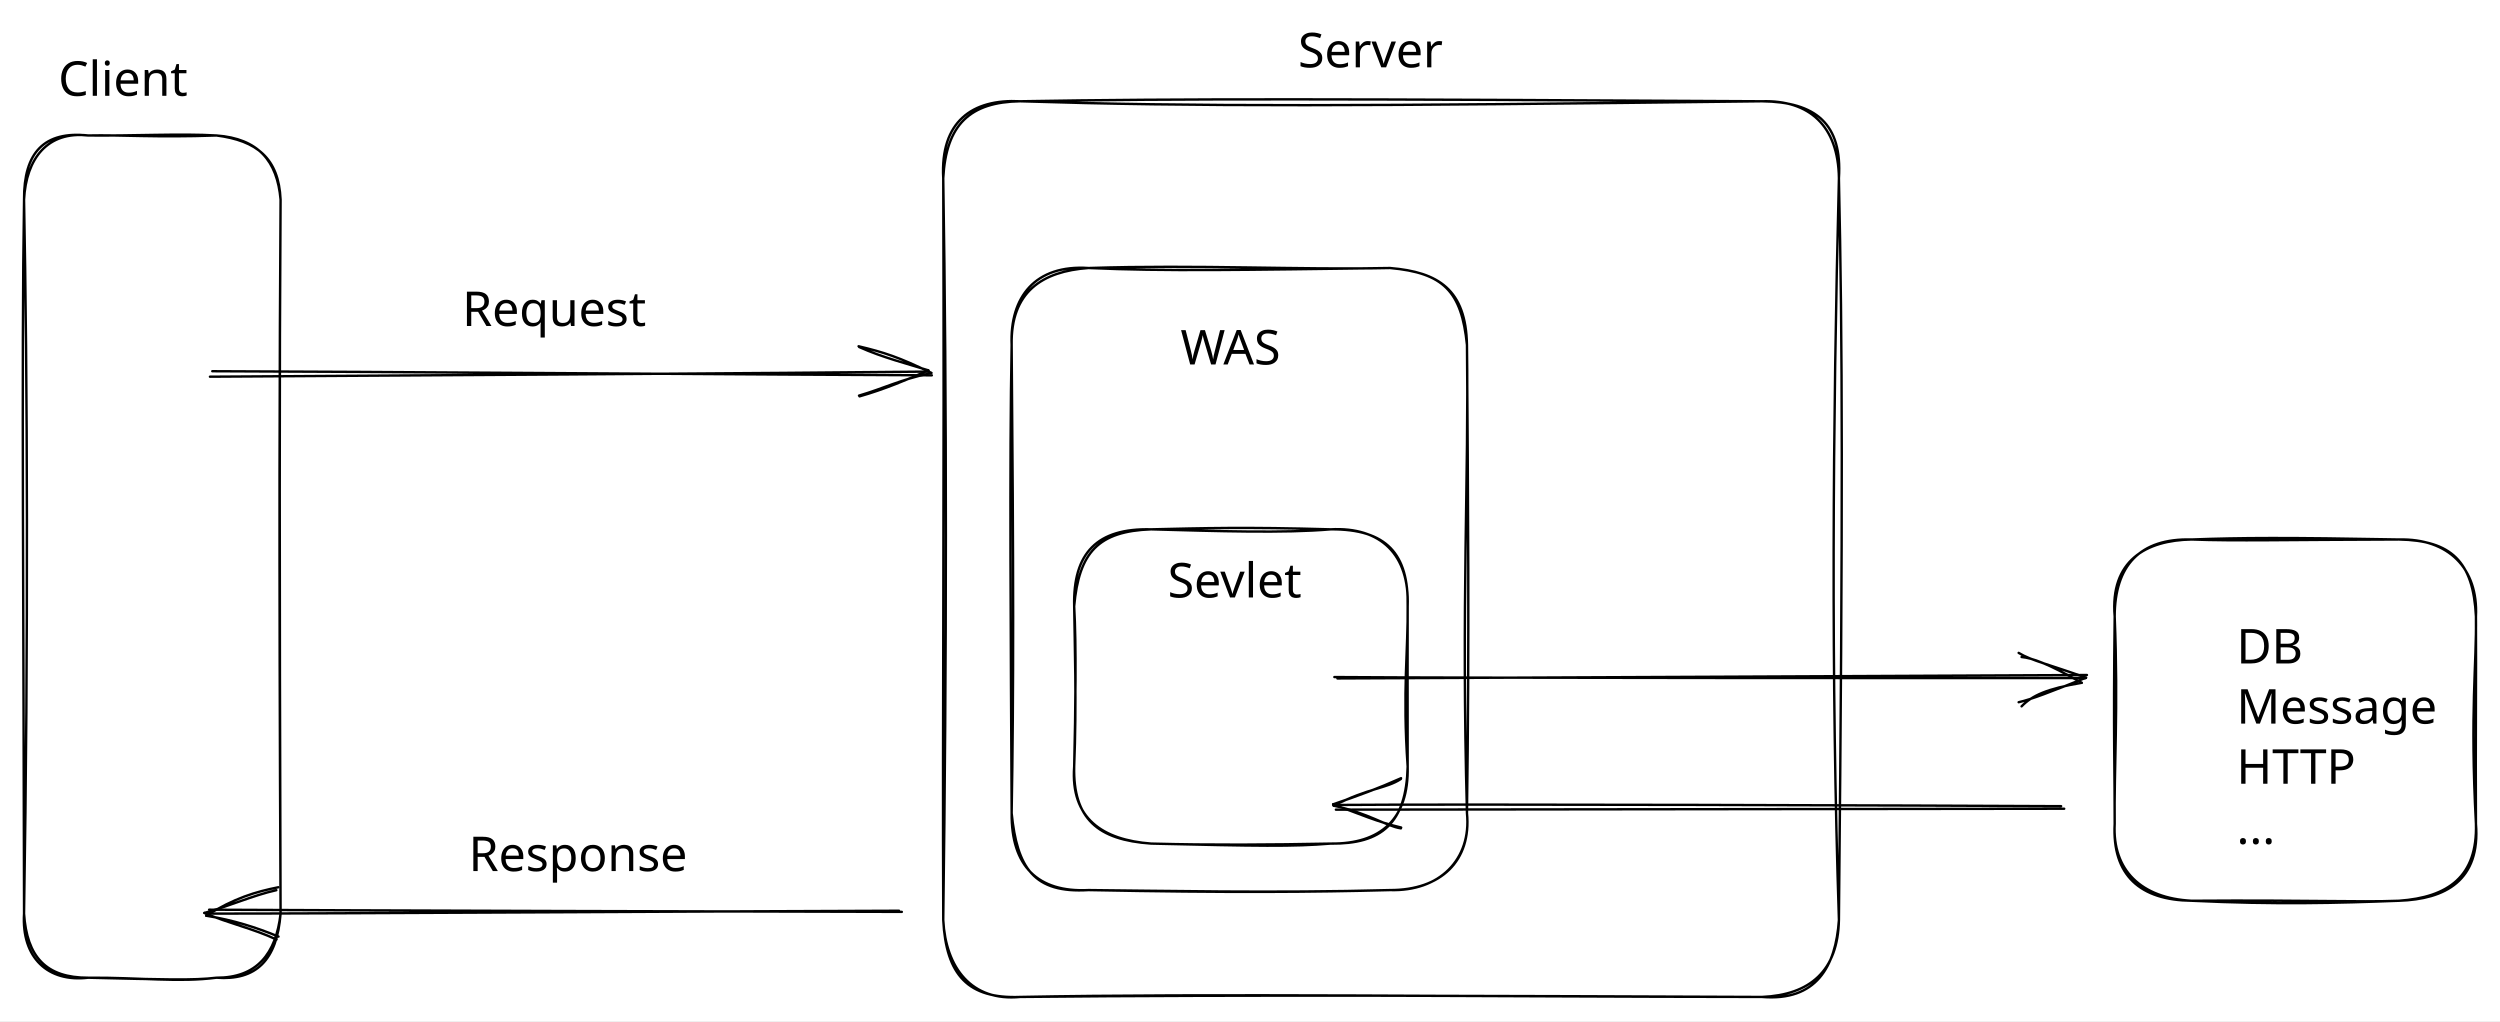
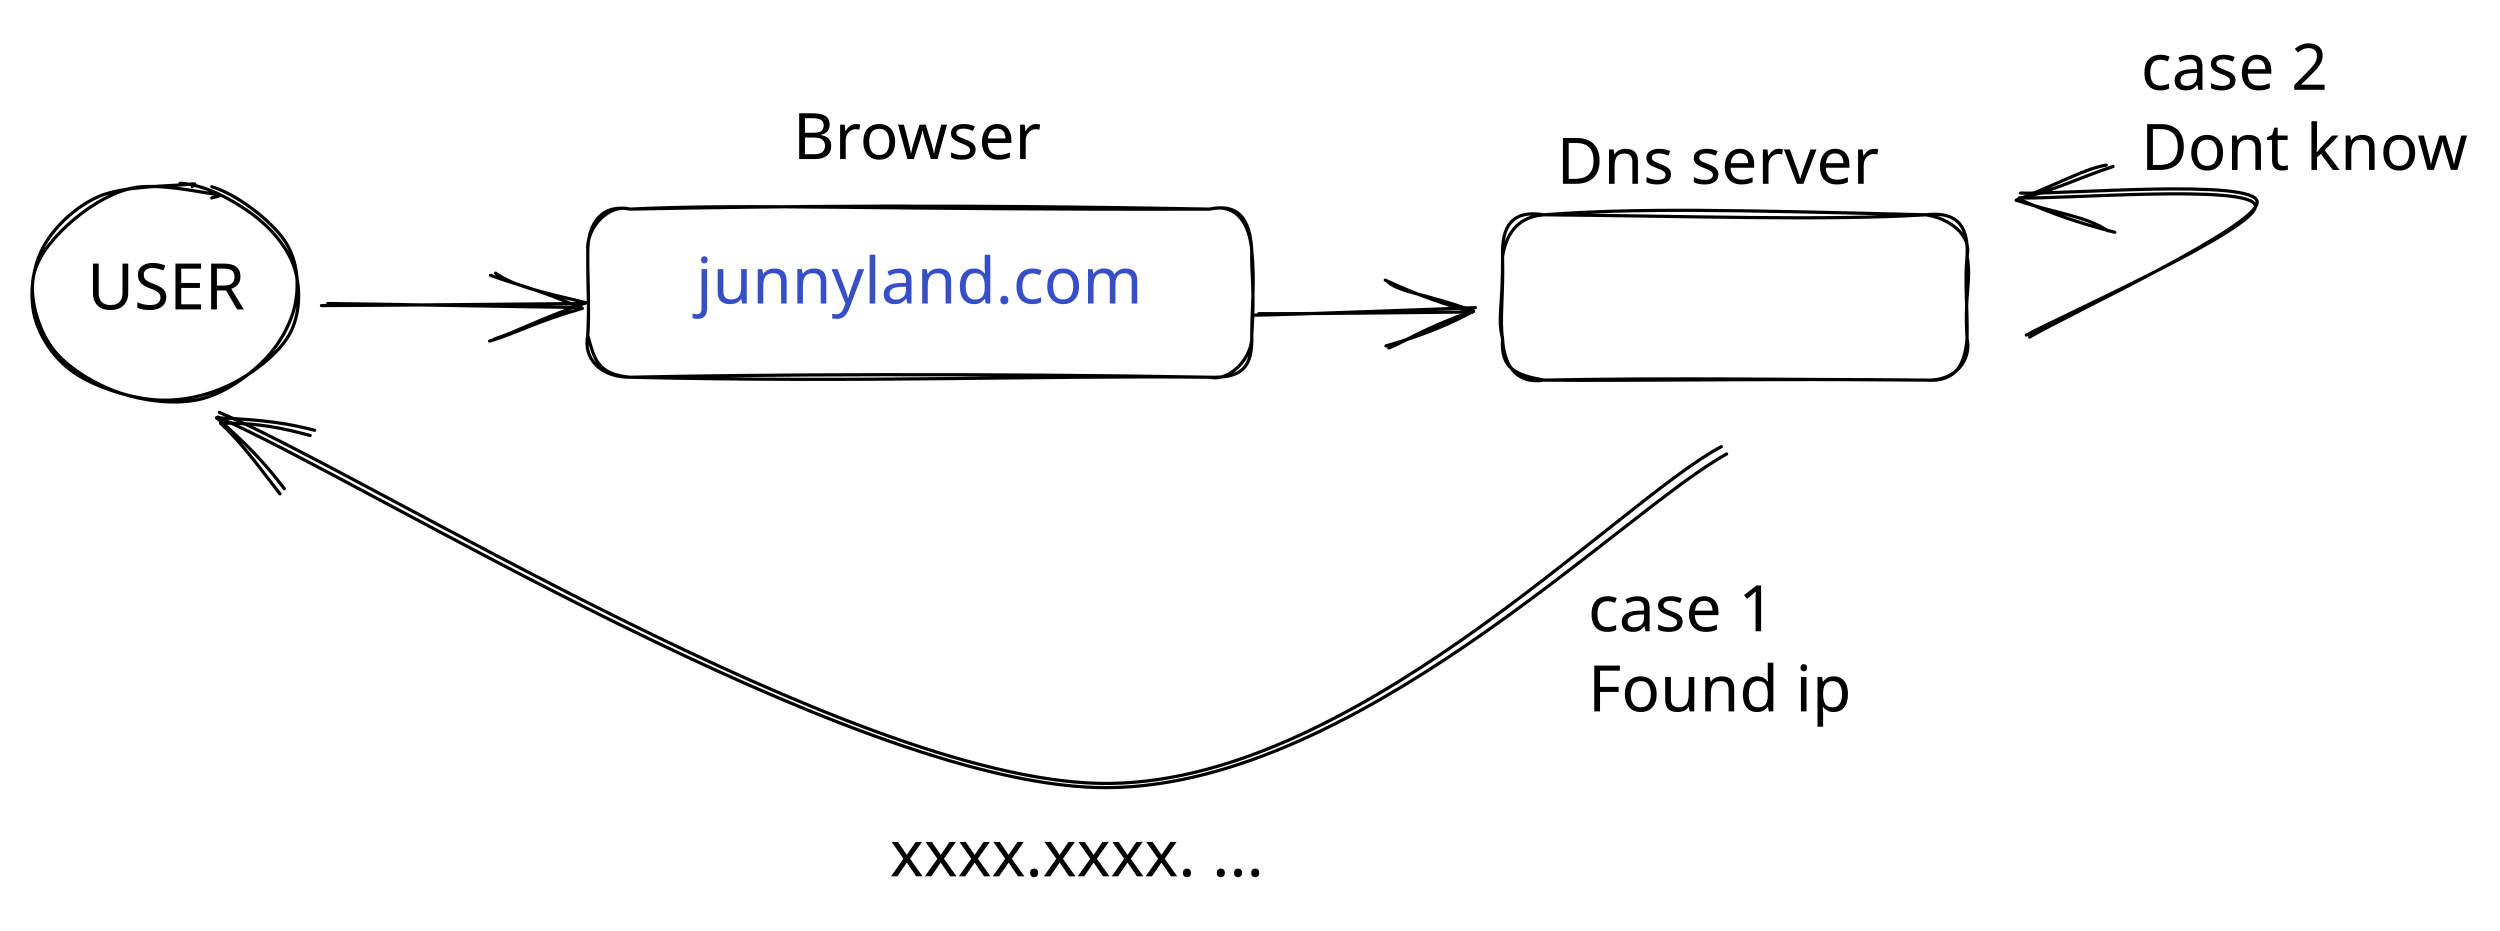
- <svg xmlns="http://www.w3.org/2000/svg" version="1.1" viewBox="0 0 1039.555 424.555" width="1039.555" height="424.555">
+ <svg xmlns="http://www.w3.org/2000/svg" version="1.1" viewBox="0 0 779.778 290.333" width="779.778" height="290.333">
  
-   eyJ2ZXJzaW9uIjoiMSIsImVuY29kaW5nIjoiYnN0cmluZyIsImNvbXByZXNzZWQiOnRydWUsImVuY29kZWQiOiJ4nN1aWVfiSFx1MDAxOH33V3iY1zZT+9JvbozLtNqi6PT0XHUwMDFjT4SAgZCkSVCxT//3+Vx1MDAxMpYkQOhAi2YmniOQqkp9Sd37LbfyfWt7u1x1MDAxMlx1MDAwZX2r8nG7Yj03TMdu9s2nyofo/KPVXHUwMDBmbM+FJlx1MDAxMv9cdTAwMGW8Qb9cdTAwMTH3fFxiQz/4+Pvvpu9cdTAwMWJtO7z3vK7R8HqjYZZj9Sw3XGag49/we3v7e/w/NVHfaoSm23aseEDclMwl0OzJM8+Np8VcdTAwMDT+XHUwMDE401xcTnvYwVx1MDAwMUxcdTAwMTdaTWhumU5gJS3RqUr3/PRQ1zqkekpfzoZcdTAwMWT/r+P72nEya8t2nFo4dEY3ZTZcdTAwMWVcdTAwMDb9lE1B2Pe61o3dXGZcdTAwMWai2WfOT8dcdTAwMDVcdTAwMWU8tGRU31x1MDAxYrRcdTAwMWZcXCtcYjJjPN9s2OEwOoeSXHUwMDFiXHUwMDFjPYSP28mZZ/hFmTJcdTAwMThcdTAwMWNcXCEkXHUwMDE1JnzaXHUwMDFhj9fMXHUwMDEwQkhEiERcdTAwMWM6zNi17zleP7LrN1x1MDAxNFx1MDAxZoll92aj21x1MDAwNvPc5rRP2DfdwDf7sF5Jv6fJXHUwMDFkI1x1MDAxMc0kuGCaYYZcdTAwMDSZdnmw7PZDXHUwMDE42cqRQeDAVDKOsUy6XHUwMDA0VrwqmEhKKVFYT1tcIlx1MDAxYvzjZlxmkH/Sz81tjp/bXHUwMDA0MVx0Zuj4zI/kbqL+hymsJZdcdTAwMWH4TXOEXHQsXHUwMDE0hlx1MDAwN0aYUDQxwLHdLjS6XHUwMDAzx0nOeY1uXHUwMDAyo63UXFxz8FxyredwXHUwMDExcnVcdTAwMWVwXHUwMDA1k4pgpHhh3OLeZdiodq/2W173fv/kwFdcdTAwMTfdeulxK0hcdTAwMTYvWdxcbmRgaFVcdTAwMTJcdTAwMDFOsJJ8Y8DlYlx1MDAxZagpXHUwMDE2TZApMcOIy5Q7+TkyM5hZXHSCXHUwMDFjaypWgGCy2J5cdTAwMWLW7JfoeVx1MDAxM5Q5WzV7tjPMrFeMTXg++46deTT3ZmDBnLFcdTAwMWJVmd67jt2O0FtxrFZcdTAwMTbWoVxy8WDaXHUwMDFjen7S2oDZTbhcXP+4OXtcdTAwMTde327brulcXGUtWcoos9/3nlx1MDAxNlGK4jxOMWBcdTAwMTShiFx1MDAxNo9cdTAwMDW7+ydhw9qzhuf8SVxc/9EzX1x1MDAxYfVh2TlcdTAwMDW4MWR0IK1cdTAwMDXSVGaDXHUwMDAx0dRcdTAwMDD3Slx1MDAxOfhhrrhmXHUwMDFi41x1MDAxNEUoXG5KgGLEiFx1MDAxNmn6TjmGZilGXCLca67wXG5cZpv3/eTXfD9cdTAwMTdyPeJcdTAwMDWh2Vx1MDAwZvdst2m77dkhltvMaXHMINz3ej07XHUwMDA0My4821xyZ3vE192NIP9gmXP8gSun22a54UdXTHKr6Ei+bSdLXHUwMDEw/5h+/+fDwt75izozfCv9uTKLNZk9OWGxYlx1MDAxMlZcdTAwMDfJ4pHxyd/r16tf6sOu773cdC9cdTAwMWWOTupcdTAwMDdlZ7HExFBKaYiBmIuZhI5jXHUwMDExp3tEMo1cYmWb4zBR0sDRwTjCmqec61x1MDAxMlxuK6SAQvw9KUypXHUwMDEwKVxmrU/hlGHjKiWOX1x1MDAxNY+c+6fXbFx1MDAwZv3Rvazftlv37l1dVlx1MDAxMi5AtG1cZlwiK3eQoWKqUCVcdTAwMThDmlxilerVNv04r4g8tqJcdTAwMDRRyN3nbvz/4Tl2crE0M7yQ51haXHUwMDEwqtyCkCBcdTAwMTIlcDpcdTAwMTVffuY+lq90Wd1cdTAwMDdFccnHXHUwMDAwe5nIXHUwMDFiXHUwMDBmV7FcdTAwMGZ/XHUwMDBi/0EliaailGdcdTAwMTKRpFx1MDAxOFxc3D7xJFxiXHUwMDBizDVRdNOV4HTM91x1MDAxNCZcdTAwMGLFj1xmKkf8mbb8mED5XHUwMDE1XHUwMDFk1fqsIIjl0UJrQIomWlx1MDAxN2ZF57rKu1x1MDAxZHpUPVwibLfXXHUwMDFldF7Cz+3Ss4LryFx1MDAwMyFcdTAwMDJZpiZYqVxmLVxi02k3vDFOYKXjXGZcdTAwMWNcdTAwMTOtXHUwMDE0UZioeV5cdTAwMTCuclxu40kpKlx1MDAxNOeC0nfVSCRBkr5cdHYpVXnYxVx1MDAxMiFGXHSTxes6+1xcfjo8dmvXT3T388nZ89nhUHwpPXhcdTAwMTWPw6fknEqMUoVbNJ7yWFx1MDAwMeRQ3iqGpZabgy9cdTAwMWRBc6rKLIAvXHUwMDFlhZ9FOuBcdTAwMDS/XGZcdTAwMTaMRUXqu1x1MDAwMlhjtkqht1x1MDAxNMB5XCJcdTAwMWbOhy5HXHUwMDAyUXA4tDB0w+ezT/t2m1x1MDAxY8ju8LS6W68/vlx1MDAxY+KyQ1eRkceTLMo25lx1MDAxNFx0iaNSRynOdJSu6I1Bly2Qo+dVPihdqKZp7XWTXCKfgjRcZq1cdTAwMDDBZKnXXHUwMDEx+W52a2VQ+FwiM9biXHUwMDEyyedcdTAwMTLjUshoX6Ewl27qrcvqUVx1MDAwN1x1MDAxZlx1MDAwZvu9XHUwMDFhqlx1MDAxZHi3mVnLyiVmRCxcdTAwMTBcdTAwMThRXHUwMDFlSVx1MDAwM9kwIFSe+PfaZFx1MDAxMrRcYpkkg0hcdTAwMDHZ1ipiwPpk0pBcdTAwMDawNyNTzXpcdTAwMDR4lYFPY0uWUipfMee5nMJMQ3VCVtiGuvTb+7u9K2/3+u758PyuenbDOpel55Rm8ZYk0VxiUY1mOMWwNjhcdTAwMWOScKSlSG1cdTAwMTW9erWMsZFcdTAwMTZISFx1MDAxMcVcdTAwMWPClVZcdTAwMDKw/0uJ1C/KbeCLUvsqm1DM84Q45ex8aTPv6rStz72bzrPTvPzSWCTEIYMwXCJcdTAwMTCBaoFRriVNdvG2p0JcXKxGXHUwMDEwSHFFvN8491D+S4JbPppmhm+lP9cqz2R+WMaRVyZcdTAwMThcdTAwMTWXXHUwMDE2lq9oSV1cYiYjXHUwMDExl0M9XHUwMDE0eZBsijve507KoVxyqlx1MDAwYuPXK6a+bIFcdTAwMGZZ0mdSnlEwNatcYr2D8rY8mGTgOau8fVh23VPVXHUwMDFlOodcdTAwMWTn6spxL+5cdTAwMWZrqvPYXHUwMDE4vJqiRzCTXHUwMDFiLypJ7qsjWEGsYlx1MDAxOP5cdTAwMTVm3PlO/ai5c9o6tjvXd/Xg08lDi1+Xn3Fi2UtPVMtcXIy/MuXUgkw4bf+EU5yBXHUwMDE35pq/SWFJMVOpLHTTufDB3lf3XHUwMDEzmGy2ra/u0dXVxVfXMIyFuXFK7n6L3DjHsvVyZZG7L40pkVx1MDAxY4i/goa+3FxylZV2WIsltIP6K0+4fvXXS8hPXHUwMDAz3Vx1MDAxY1x1MDAwNyVSXHUwMDE0zHrXrekoPqyimuflyr+cXHUwMDEx7yBcdTAwMDNcbnNYQYajN80g4M9nxFx1MDAwNFx1MDAxYumtiv/t5nQ+mmbGXHUwMDE3SpZzpeD8Ulx1MDAxYpyH4IxcdTAwMTTfxFxiXHUwMDA36KJGTvZqt67g6tt+1Vx1MDAxNjsvZfdcdTAwMWV82b404TwjXHUwMDA0q829qKxcbinBkEpRLTQnq+w/r1x1MDAxZrGJ0GitXCJ6rYh9aX1cdTAwMWJYQSnkq4kpa3Eq5UtnOaVcdTAwMTVcdTAwMDHXpXTx7Vx1MDAxNfZZ3FVxIyDgXHUwMDAxXHUwMDFlXHUwMDFmg7+wkmaz/KSi2Vxy5WxEViSWr1x1MDAxONbRnvdcdTAwMDZcdTAwMTVhpVx1MDAwYpFcbvjEMEErvd6/Pqko3PTbScKXVuB7bmCVg1VjW9aiVb6iQ1x1MDAxNcdCSlmcVbdcdTAwMDfd5lPrz6N7Um3emq73uX90U3pFR0m1RFx1MDAxNIbqKuZcdTAwMWNRhEkkXHUwMDEx3Vx1MDAxOKtcdTAwMDQrxCrI4JTE+o1CXHUwMDE1g1x1MDAxNPbtdi1rVlx1MDAxZkBYXHUwMDA2To0tXHUwMDE5MWprnE5WTN+vhfCEpkk5PHu7Ob7N5HqVR9t62ptf/t9a8Vx1MDAxMV01ZmlEXGIrLj1+bP34XHUwMDE3XHUwMDEwXHUwMDExqEkifQ==
+   eyJ2ZXJzaW9uIjoiMSIsImVuY29kaW5nIjoiYnN0cmluZyIsImNvbXByZXNzZWQiOnRydWUsImVuY29kZWQiOiJ4nNVa2VbbSFx1MDAxMH3nK3yY16D0vuRccrMkJGFcdTAwMGKQXHUwMDAwM3M4ii3bXHUwMDAyIcmSbCBz8u9TLVx1MDAxYmux5djGJo5cdTAwMWVYulvq6uq6Vbeq+7+NWm0zeVxunc13tU3nsWF7bjOyXHUwMDFmNt+Y9r5cdTAwMTPFbuBDXHUwMDE3Sf+Pg17USEd2kiSM3719a4eh1XaT70FwZzWC+8FrjufcO35cdTAwMTLDwL/h/1rtv/RnbqLIaSS23/ac9IW0K5tcdTAwMGJjWW49XG78dF7MXGJmXG4jqUcj3HhcdTAwMTfmS5wmdLdsL3ayXHUwMDFl07T57fN2p7+X6CvnQHQ7t2dxX+98z6ZtuZ53ljx5g1XZjU4vylx0XHUwMDE1J1Fw53xzm0nHzF5qXHUwMDFmvVx1MDAxN1x1MDAwN6C17K0o6LU7vlx1MDAxM8eFd4LQbrjJk2lDaNQ60MK7WtbyaNSthaXg4UwrxISSfNRtPkCRsFx1MDAwNDxKXCJQXHUwMDE2zndcdTAwMGYk21x0vCAykv2F0ieT7bvduGuDgH5zNCaJbD9cdTAwMGXtXGK2LFx1MDAxYvcwXFwzQdLCXHUwMDE4I0W1YjQ3Ucdx251cdTAwMDRGcGIxxqhcdTAwMTZaXHUwMDEywVx1MDAwNcnJ4qS7gpWgiGhKs201XHUwMDEyhFx1MDAwN83UQv7N681vXHUwMDBl9fZsMpnR0GHLz2wtZvxe2djyXHUwMDA2l7ODUHZ6XHUwMDFmpPj61N/uN+7b996V/74+Wm/BOu0oXG5cdTAwMWU2Rz0/30z77lx1MDAxZWqpL+Ty83X/lO/JXHUwMDFmj+pit34723eHf2VcbuiFTXtgyVgoXCKYXHUwMDE0SlximZmG5/p30On3PC9rXHUwMDBiXHUwMDFhd5nxb+RcdTAwMDRcdTAwMWVDXeI8JpNcdTAwMDCnWFx1MDAxNd4kR1xcc8Zmh9vRp+vtrr/T+7hcdTAwMTV/VHHQwfK6d7PucKNcdTAwMDKlcHvGmy6gjUhqIc45xkwygTRbXHUwMDE52HJubVx1MDAwNK9cdHhinDCJeVx1MDAwZYy/xlPBZsaAM81cdTAwMDSloJrPYYLZXlx1MDAwN35y5v5wUi9SaN23713vqbBdqW2CfupcdTAwMDCR2InyOoxcdTAwMWSYNPX+qjB823Pbxnw3PadVtOvEhTg26k6CMOttwPQ2fC46aJaXXHUwMDExRG7b9W3vvCTKVExccjA9XHUwMDAxVDmdlYOY5IRzwSmfXHUwMDE5VdOd15qiXG5CtUVcYsFC6vFcYkaFZbBCXHUwMDExXHUwMDA3dUhVlmp5mFK4KlSOIIYswVx1MDAxNZZcZkE35pjnpVx1MDAxOUBcdTAwMGXiXHUwMDFhJkLk/OBcIlx1MDAxMYz8OoJNXHUwMDA1XCLTaJ5YkFOpXHUwMDFkJXXXb7p+u/yK4zeznpzIQ1x1MDAwZXcwXHUwMDAzhzLasMO8maQwb/TMiraQhSVinCmlXHUwMDExo5QhNaZcdTAwMDXPjpOd4P7eTWDBJ4HrJ2Up01x1MDAxNWxcdTAwMWKodVx1MDAxY3tcZriwhnxfXHUwMDE5k6H5YpFcdTAwMWZkf9Uyo03/XHUwMDE5/f3vm4mjK80pfXvMkLLPbeR/V3lcdTAwMTPH89wwnsiKqS43jvxcdPBhopCgdGZ/Ukfdtr7DXHUwMDE3xyH7XHUwMDE07IXKP1x1MDAwZVun6+5PMKFcdTAwMTaEYc6w1lx1MDAwNJc9XG7RyuyMNN5VXHUwMDAzf9YluZboUarEXHUwMDE4OVx1MDAxNCErRjxHcEnBQChcYrpqfzKZuU4khDnzuDprfnok3eD2XHUwMDEy3yTd9sn769OL21lcdLFzddJhra/vwy2b3O7arc9HLe9mWYRYUqbxylx0cXX+SVx1MDAwNGZMaTU71Cbrct2hRqWlKKVcdTAwMThQpYjCpFx1MDAxNL2xsjQkfUCYXHSnXHUwMDFhiZVhjU9AXHUwMDE3kWU8Sc2plJzOgabF+TBHQus5LPBlfPjibO/LZDKsXHUwMDBiY0dst1x1MDAwMWvI8+cxOnzvNpv5wkuRXHUwMDEx/yo0lElyKt9CICOVKGNEaFxmvnN2kF049uHV/Vx1MDAwM29cdTAwMWTtXHUwMDFm35zgo1x1MDAxZv6HkK47yChFKZfgwCtcdTAwMTlmOVx1MDAxND1jXGbDwzjCYN55XGKWQUZcdTAwMDVrNeTiIMO5rZiWdyqqJdWaz1x1MDAxM7VcdTAwMTbHmSFS7NVwdtvz/SfP9pujMuZQlb8r+yxcbjRcdTAwMTVhlTloLpEpQYwgoCaMXHQ9e1x1MDAwZTq90LWmXHUwMDE444illVx1MDAxZLNWonRcdTAwMTlj9LU4o1CmSMq4QkhcdTAwMTbCaS5cdFx1MDAwNTE1XHUwMDE2XGJPqqFCmEVcdTAwMThRPU+IW3pcdTAwMDKqXHUwMDA1x3hcdTAwMTFEllx1MDAxMtCF08znpFx1MDAxMlmEK2nqzVx1MDAxNJSKIFx1MDAxN5O5UcNkdGytM6W6zY7TxSd3/UN5XHUwMDFj1lstelo/+fR1klxmkNhcIk2B/TBulEOJQHxMXGJV2NQxif6kxLfKgs2zhSatc9akd/phXHUwMDEwqq6jMW5AjfnsPGH67q6rXHUwMDBmUySto2nFlKAk59RcdTAwMDdnQVWuZdk+XGYyn+Kh1LhcdTAwMTPjOE18JeFIy4mHQZJzQSXKLeI3nFx1MDAwNb3gzGZq6tu+RldcdTAwMWaO8e75yfeH5uV+r3nR6faXlvpKiNgrT31JJdyUXHUwMDAywFFJ8MxoO9zpkO55srtzuNVcdTAwMTWts+str9s9XFx7tGmd8u5cdTAwMTHxLqCNKGTBTihwdJhcdTAwMDJxWFx1MDAxZGPASI3ja1x1MDAxY09cdTAwMTCTgdvIuSpJXHUwMDBic3KJOJFqXHUwMDBlXHUwMDEzfFx1MDAxOSff9eNa7ET99ThcdTAwMGXKSbMgXHUwMDFil1NCmcJYinlKuNPLbGtcbi4xXGZcdTAwMTDjR6lpKFPYouaIXHUwMDAwXHUwMDAyOzZUYmXgYlx1MDAxMlWE1Fx1MDAxMdQwXHUwMDE2aVxcNcxOiKI0w3yYXHUwMDE4XHUwMDA3wbR42b2Gl5FyyShcImRcdKR8/lOh6ZWiXHUwMDAyXZdaKyGBKSNpXHUwMDBlgnRu0IAoc1x1MDAwYnaCYK5cdCaSIC7/bLK8hbWouFx1MDAxNWNcdTAwMWU8zEolXCJUXHUwMDEzc/z5y1x1MDAwZlZa7GC6XHUwMDE0Vlx1MDAwMoEtSGqu6cxJwavYXHUwMDAwr6zRcaRcdTAwMTSkz3PcXGZJQu01b/o7fivsYbfvJWffzs/X3mEhNaV+wFxiMlx1MDAwZWtSmXz5x9hcdTAwMTPYdibrc5lcdTAwMDCBpFxcUvE6dEAjlqtIrJpcdTAwMGU0IPTX8D/+vlx1MDAxMbHmhlx1MDAxM0lcdTAwMDGjhfdWTVxuxmRaXGJmovJsXHUwMDE33Fx1MDAwN1x1MDAxOCnFs/NcdTAwMDLmP3yOLrfrjpJH21x1MDAxZpyHy/f79o91h1x1MDAxOdV4XG7phlx1MDAxMJuSbvCiLMXZ6kg3me1cdTAwMDaW0oxoptGr3MCSXHUwMDEyuMjr3cB6hMdKf9Qsy1pcdTAwMDfmXZJoMfaNmahcdTAwMDJcdTAwMTmnhFx1MDAwMfeYXHUwMDE5YtPT/DWFXHUwMDE4sC9cdTAwMDNcIiE10Fx1MDAxMsrL1HvQqyhBU4+aXnzDkZppIJHUXHUwMDFh6P/E+8SMVdWzRrSbmZorellcdOmFtHveYszyaPfsXHUwMDE1amxcdTAwMTGhKYLcRUHGXHUwMDA1Klx1MDAxYqPdWPzRNFviiiNS82yxqqp0XHUwMDA1xSbpaSzhpcrl4Fslo1xcXHUwMDE2v66+1MUpRYKQOSpcdTAwMDLfTtpcdTAwMDdbPqpHh1+20ePHxsGp87T2h+BykPNcdTAwMTPgrVx1MDAxMklULrdxnOqdmLuPXHUwMDA0Mlx1MDAxYlVcdTAwMTJsmfW2LIuewrAxx2BcdTAwMWZcdTAwMTKJ11x0/WC+9PVcdTAwMGXBUzZL/vF3YVjtzs/j9jdT7IJQXHUwMDAzqG1cZpG8aYfhWVx1MDAwMnpcdTAwMWL5TNhcdTAwMTG3OVxcfPbpzb7rPNTHreKvVvqYr6bwNUBx0pjxc+Pn/6IqXHUwMDAx6iJ9
  <defs>
    <style class="style-fonts">
      @font-face {
        font-family: "Virgil";
        src: url("https://unpkg.com/@excalidraw/excalidraw@0.14.2/dist/excalidraw-assets/Virgil.woff2");
      }
      @font-face {
        font-family: "Cascadia";
        src: url("https://unpkg.com/@excalidraw/excalidraw@0.14.2/dist/excalidraw-assets/Cascadia.woff2");
      }
    </style>
  </defs>
-   <rect x="0" y="0" width="1039.555" height="424.555" fill="#ffffff" />
-   <g stroke-linecap="round" transform="translate(10 56.33337) rotate(0 53.33333 175.1111)">
-     <path d="M26.67 0 M26.67 0 C45.37 0.21, 65.22 -0.88, 80 0 M26.67 0 C40.6 -0.31, 54.62 0.91, 80 0 M80 0 C97.41 1.27, 105.26 10.6, 106.67 26.67 M80 0 C96.74 2.15, 105.94 9.39, 106.67 26.67 M106.67 26.67 C106.26 94.52, 105.91 163.27, 106.67 323.56 M106.67 26.67 C106.21 100.6, 106.21 175.77, 106.67 323.56 M106.67 323.56 C105.21 343.02, 96.43 351.49, 80 350.22 M106.67 323.56 C104.78 340.2, 96.81 350.31, 80 350.22 M80 350.22 C64.23 352.29, 48.36 350.07, 26.67 350.22 M80 350.22 C70.18 351.38, 58.44 350.97, 26.67 350.22 M26.67 350.22 C9.15 350.29, 1.19 341.57, 0 323.56 M26.67 350.22 C10 352.24, -1.15 341.97, 0 323.56 M0 323.56 C-0.13 206.72, -1.11 92.64, 0 26.67 M0 323.56 C1.83 211.05, 1.38 98.49, 0 26.67 M0 26.67 C0.89 9.45, 9.87 -1.91, 26.67 0 M0 26.67 C-0.14 6.96, 8.43 -1.95, 26.67 0" stroke="#000000" stroke-width="1" fill="none" />
+   <rect x="0" y="0" width="779.778" height="290.333" fill="#ffffff" />
+   <g stroke-linecap="round" transform="translate(183.3333 65.22226) rotate(0 103.5555 26.2222)">
+     <path d="M13.11 0 M13.11 0 C51.88 -1.83, 91.03 0.3, 194 0 M13.11 0 C62.47 -0.96, 113.08 -1.49, 194 0 M194 0 C202.44 -2, 206.48 4.7, 207.11 13.11 M194 0 C202.94 -1.9, 206.63 3.07, 207.11 13.11 M207.11 13.11 C208.13 22.4, 207.06 31.61, 207.11 39.33 M207.11 13.11 C206.86 19.38, 208.1 25.15, 207.11 39.33 M207.11 39.33 C207.47 50, 203.45 52.7, 194 52.44 M207.11 39.33 C207.57 45.89, 200.55 53.91, 194 52.44 M194 52.44 C139.52 51.86, 87.87 54.19, 13.11 52.44 M194 52.44 C122.82 51.18, 52.05 51.59, 13.11 52.44 M13.11 52.44 C3.57 52.41, -1.47 46.28, 0 39.33 M13.11 52.44 C2.92 51.54, 1.98 46.58, 0 39.33 M0 39.33 C0.52 28.81, -0.09 20.45, 0 13.11 M0 39.33 C0.57 32.66, -0.09 25.79, 0 13.11 M0 13.11 C0.08 3.68, 4.93 -1.58, 13.11 0 M0 13.11 C-0.63 5.83, 6.61 -1.81, 13.11 0" stroke="#000000" stroke-width="1" fill="none" />
  </g>
-   <g transform="translate(24.2222 21.83336) rotate(0 28 12.5)">
-     <text x="0" y="18" font-family="Virgil, Segoe UI Emoji" font-size="20px" fill="#000000" text-anchor="start" style="white-space: pre;" direction="ltr">Client</text>
+   <g transform="translate(247.3333 31.61108) rotate(0 39.5 12.5)">
+     <text x="0" y="18" font-family="Virgil, Segoe UI Emoji" font-size="20px" fill="#000000" text-anchor="start" style="white-space: pre;" direction="ltr">Browser</text>
  </g>
  <g stroke-linecap="round">
-     <g transform="translate(87.33331 155) rotate(0 150.2223 0)">
-       <path d="M0.94 -0.64 C51.02 -0.55, 250.27 0.91, 300.14 1.07 M-0.03 1.64 C49.91 1.38, 249.16 0.09, 299.03 -0.49" stroke="#000000" stroke-width="1" fill="none" />
+     <g transform="translate(100.6666 94.5556) rotate(0 40.83334 0.329087)">
+       <path d="M-0.4 0.76 C13.25 0.74, 67.88 0.25, 81.64 0.11 M1.58 0.11 C15.11 0.23, 67.33 1.24, 80.68 1.36" stroke="#000000" stroke-width="1" fill="none" />
    </g>
-     <g transform="translate(87.33331 155) rotate(0 150.2223 0)">
-       <path d="M269.86 9.5 C280.25 6.47, 286.61 3, 299.92 0.07 M270.09 9.82 C279.99 7.05, 290.66 2.58, 298.66 -1.02" stroke="#000000" stroke-width="1" fill="none" />
+     <g transform="translate(100.6666 94.5556) rotate(0 40.83334 0.329087)">
+       <path d="M53.6 11.16 C59.19 9.43, 66.6 5.46, 82.04 -0.15 M52.04 11.83 C59.71 9.64, 66.53 5.72, 80.91 1.66" stroke="#000000" stroke-width="1" fill="none" />
    </g>
-     <g transform="translate(87.33331 155) rotate(0 150.2223 0)">
-       <path d="M269.68 -11.02 C280.2 -8.52, 286.61 -6.46, 299.92 0.07 M269.92 -10.7 C279.68 -6.3, 290.41 -3.61, 298.66 -1.02" stroke="#000000" stroke-width="1" fill="none" />
+     <g transform="translate(100.6666 94.5556) rotate(0 40.83334 0.329087)">
+       <path d="M53.9 -9.36 C59.44 -5.46, 66.77 -3.8, 82.04 -0.15 M52.33 -8.69 C60.07 -5.77, 66.81 -4.59, 80.91 1.66" stroke="#000000" stroke-width="1" fill="none" />
    </g>
  </g>
  <mask />
+   <g stroke-linecap="round" transform="translate(10 57.22229) rotate(0 41.77777 33.77777)">
+     <path d="M46.19 -0.06 C53.78 0.22, 63.12 5.38, 69.08 9.86 C75.05 14.34, 80.14 20.61, 81.99 26.84 C83.85 33.07, 83.61 41.23, 80.2 47.24 C76.78 53.25, 68.52 59.54, 61.49 62.91 C54.46 66.28, 46.11 68.14, 38.01 67.46 C29.9 66.79, 19.08 63.23, 12.86 58.85 C6.65 54.47, 2.27 47.69, 0.7 41.19 C-0.86 34.7, 0.12 26.05, 3.48 19.86 C6.84 13.67, 13.42 7.3, 20.83 4.05 C28.25 0.79, 43.12 0.84, 47.99 0.33 C52.85 -0.18, 49.91 0.39, 50.01 1 M56.07 1.03 C63.8 3.34, 73.8 11.1, 78.17 16.98 C82.55 22.86, 83.25 29.98, 82.32 36.3 C81.39 42.62, 77.6 49.74, 72.59 54.92 C67.59 60.09, 59.82 65.6, 52.27 67.34 C44.72 69.07, 34.92 67.9, 27.32 65.31 C19.71 62.71, 11.15 57.57, 6.63 51.76 C2.11 45.96, -0.46 36.87, 0.21 30.46 C0.88 24.06, 5.5 18.19, 10.67 13.35 C15.85 8.51, 23.6 3.11, 31.27 1.43 C38.94 -0.25, 52.56 2.77, 56.68 3.29 C60.81 3.81, 56.14 4.32, 56.03 4.53" stroke="#000000" stroke-width="1" fill="none" />
+   </g>
+   <g transform="translate(24.27777 77.50006) rotate(0 27.5 13.5)">
+     <text x="27.5" y="19" font-family="Virgil, Segoe UI Emoji" font-size="20px" fill="#000000" text-anchor="middle" style="white-space: pre;" direction="ltr">USER</text>
+   </g>
+   <g transform="translate(217.1111 76.66672) rotate(0 63.5 12.5)">
+     <text x="0" y="18" font-family="Virgil, Segoe UI Emoji" font-size="20px" fill="#364fc7" text-anchor="start" style="white-space: pre;" direction="ltr">junnyland.com</text>
+   </g>
  <g stroke-linecap="round">
-     <g transform="translate(374.4445 378.1111) rotate(0 -143.5556 0)">
-       <path d="M0.55 1.07 C-47.31 1, -239.36 0.45, -287.49 0.16 M-0.62 0.59 C-48.65 0.68, -241.09 1.83, -288.63 1.79" stroke="#000000" stroke-width="1" fill="none" />
+     <g transform="translate(391.3333 97.22229) rotate(0 34.22223 -0.444458)">
+       <path d="M-0.58 1.09 C11.04 0.98, 57.19 -0.89, 68.85 -1.26 M1.32 0.61 C12.88 0.73, 56.82 0.18, 68.11 0.08" stroke="#000000" stroke-width="1" fill="none" />
    </g>
-     <g transform="translate(374.4445 378.1111) rotate(0 -143.5556 0)">
-       <path d="M-258.69 -9.18 C-267.93 -7.35, -277.1 -4.66, -288.68 2.67 M-259.54 -7.95 C-269.26 -5.8, -279.43 -1.18, -289.46 1.51" stroke="#000000" stroke-width="1" fill="none" />
+     <g transform="translate(391.3333 97.22229) rotate(0 34.22223 -0.444458)">
+       <path d="M41.84 11.31 C45.93 9.88, 52.57 5.17, 68.19 -0.26 M40.96 10.67 C50.43 8, 60.28 4.29, 67.8 0.05" stroke="#000000" stroke-width="1" fill="none" />
    </g>
-     <g transform="translate(374.4445 378.1111) rotate(0 -143.5556 0)">
-       <path d="M-258.63 11.34 C-267.98 7.51, -277.17 4.53, -288.68 2.67 M-259.48 12.57 C-269.25 7.98, -279.44 5.85, -289.46 1.51" stroke="#000000" stroke-width="1" fill="none" />
+     <g transform="translate(391.3333 97.22229) rotate(0 34.22223 -0.444458)">
+       <path d="M41.63 -9.21 C45.66 -5.92, 52.35 -5.89, 68.19 -0.26 M40.74 -9.85 C50.22 -5.38, 60.14 -1.95, 67.8 0.05" stroke="#000000" stroke-width="1" fill="none" />
    </g>
  </g>
  <mask />
-   <g stroke-linecap="round" transform="translate(392.2223 42.11111) rotate(0 186.2222 186.2222)">
-     <path d="M32 0 M32 0 C98.44 -1.16, 167.54 -0.98, 340.44 0 M32 0 C103.68 2.29, 174 2.05, 340.44 0 M340.44 0 C360.15 -0.6, 372.15 10.21, 372.44 32 M340.44 0 C362.9 0.25, 373.91 9.44, 372.44 32 M372.44 32 C369.85 135.02, 369.19 240.23, 372.44 340.44 M372.44 32 C373.92 100.04, 374.13 167.3, 372.44 340.44 M372.44 340.44 C372.04 361.57, 360.48 371.58, 340.44 372.44 M372.44 340.44 C371.12 359.85, 363.01 374.35, 340.44 372.44 M340.44 372.44 C225.14 372.35, 107.72 370.93, 32 372.44 M340.44 372.44 C233.74 372.03, 126.65 371.47, 32 372.44 M32 372.44 C11.88 374.43, 1.05 360.47, 0 340.44 M32 372.44 C10.39 373.28, 1.15 363.47, 0 340.44 M0 340.44 C-0.37 253.49, 0.46 167.28, 0 32 M0 340.44 C1.44 232.61, 1.5 124.91, 0 32 M0 32 C1.19 9.62, 11.19 0.31, 32 0 M0 32 C-1.31 8.46, 12 -1.05, 32 0" stroke="#000000" stroke-width="1" fill="none" />
+   <g stroke-linecap="round" transform="translate(468.6667 67.00003) rotate(0 72.44443 25.77779)">
+     <path d="M12.89 0 M12.89 0 C41.85 -2.16, 70.19 -1.54, 132 0 M12.89 0 C57.43 0.35, 100.29 1.92, 132 0 M132 0 C139.14 1, 146.43 6.27, 144.89 12.89 M132 0 C140.49 -1, 145.47 2.18, 144.89 12.89 M144.89 12.89 C146.31 20.95, 143.98 23.87, 144.89 38.67 M144.89 12.89 C144.07 21.21, 145.08 29.04, 144.89 38.67 M144.89 38.67 C144.19 45.74, 142.16 52.32, 132 51.56 M144.89 38.67 C146.3 44.98, 141.52 52.03, 132 51.56 M132 51.56 C85.46 51.05, 38.6 51.86, 12.89 51.56 M132 51.56 C92.42 51.39, 51.74 50.8, 12.89 51.56 M12.89 51.56 C4.46 50.01, -0.71 48.2, 0 38.67 M12.89 51.56 C5 52.82, 0.51 47.86, 0 38.67 M0 38.67 C-1.67 31.93, 0.12 29.01, 0 12.89 M0 38.67 C-0.95 32.54, 0.31 25.55, 0 12.89 M0 12.89 C1.41 4.72, 5.62 0.57, 12.89 0 M0 12.89 C-0.28 3.51, 2.94 -1.63, 12.89 0" stroke="#000000" stroke-width="1" fill="none" />
  </g>
-   <g stroke-linecap="round" transform="translate(420.6666 111.4445) rotate(0 94.66666 129.3333)">
-     <path d="M32 0 M32 0 C77.39 -1.47, 120.25 0.83, 157.33 0 M32 0 C63.84 1.43, 95.4 0.81, 157.33 0 M157.33 0 C177.53 1.66, 188.93 9.03, 189.33 32 M157.33 0 C179.57 2.02, 187.07 9.64, 189.33 32 M189.33 32 C190.13 87.35, 186.95 138.52, 189.33 226.67 M189.33 32 C189.76 92.12, 190.35 154.43, 189.33 226.67 M189.33 226.67 C191.24 246.45, 178.61 258.73, 157.33 258.67 M189.33 226.67 C191.29 246, 177.8 259.33, 157.33 258.67 M157.33 258.67 C125.81 259.52, 90.42 259.83, 32 258.67 M157.33 258.67 C108.91 259.99, 60.92 258.9, 32 258.67 M32 258.67 C10.75 259.73, -0.24 248.59, 0 226.67 M32 258.67 C9.14 260.12, 2.29 249.4, 0 226.67 M0 226.67 C-0.36 154.46, -0.94 79.91, 0 32 M0 226.67 C0.88 176.46, 0.79 123.91, 0 32 M0 32 C-0.84 12.07, 9.8 -1.51, 32 0 M0 32 C-0.4 9.98, 12.61 1.37, 32 0" stroke="#000000" stroke-width="1" fill="none" />
-   </g>
-   <g stroke-linecap="round" transform="translate(446.6667 220.1112) rotate(0 69.33334 65.33333)">
-     <path d="M32 0 M32 0 C53.05 -0.49, 71.37 -1.03, 106.67 0 M32 0 C59.63 0.76, 87.41 1.67, 106.67 0 M106.67 0 C129.93 -0.18, 139.13 10.25, 138.67 32 M106.67 0 C127.53 -1.14, 139.45 10.57, 138.67 32 M138.67 32 C138.91 49.16, 136.47 67.34, 138.67 98.67 M138.67 32 C138.66 48.47, 138.61 63.95, 138.67 98.67 M138.67 98.67 C139.2 120.49, 127.43 130.89, 106.67 130.67 M138.67 98.67 C138.09 122.17, 127.9 130.98, 106.67 130.67 M106.67 130.67 C81.33 131.15, 57.22 131.34, 32 130.67 M106.67 130.67 C91.2 131.97, 76.5 131.72, 32 130.67 M32 130.67 C9.72 129.17, -0.47 120.29, 0 98.67 M32 130.67 C11.78 129.14, -1.6 120.19, 0 98.67 M0 98.67 C0.56 74.79, 0.93 47.83, 0 32 M0 98.67 C1.08 72.62, 0.17 46.44, 0 32 M0 32 C-0.55 9.77, 9.58 -0.59, 32 0 M0 32 C1.97 9.5, 10.09 0.78, 32 0" stroke="#000000" stroke-width="1" fill="none" />
-   </g>
-   <g transform="translate(490.8889 133.5556) rotate(0 21 12.5)">
-     <text x="0" y="18" font-family="Virgil, Segoe UI Emoji" font-size="20px" fill="#000000" text-anchor="start" style="white-space: pre;" direction="ltr">WAS</text>
-   </g>
-   <g transform="translate(485.5556 230.4444) rotate(0 31.5 12.5)">
-     <text x="0" y="18" font-family="Virgil, Segoe UI Emoji" font-size="20px" fill="#000000" text-anchor="start" style="white-space: pre;" direction="ltr">Sevlet</text>
+   <g transform="translate(485.5556 39.33337) rotate(0 54 12.5)">
+     <text x="0" y="18" font-family="Virgil, Segoe UI Emoji" font-size="20px" fill="#000000" text-anchor="start" style="white-space: pre;" direction="ltr">Dns server</text>
  </g>
  <g stroke-linecap="round">
-     <g transform="translate(555.7778 281.2222) rotate(0 155.5556 0)">
-       <path d="M0.35 0.89 C52.47 0.62, 260.27 -0.23, 312.02 -0.54 M-0.92 0.31 C51.18 0.71, 259.73 0.79, 311.55 0.72" stroke="#000000" stroke-width="1" fill="none" />
+     <g transform="translate(538 139.889) rotate(0 -235.1111 46.66663)">
+       <path d="M-1.08 -0.59 C-33.61 16.62, -117.22 106.22, -195.3 104.45 C-273.39 102.67, -423.81 7.99, -469.59 -11.26 M0.56 1.71 C-32.03 19.59, -117.22 107.67, -195.65 105.75 C-274.08 103.84, -424.37 10.07, -470.03 -9.78" stroke="#000000" stroke-width="1" fill="none" />
    </g>
-     <g transform="translate(555.7778 281.2222) rotate(0 155.5556 0)">
-       <path d="M284.84 12.5 C289.17 8.01, 295.34 5.15, 309.83 2.71 M283.62 10.78 C289.07 9.55, 296.56 6.6, 311.64 0.58" stroke="#000000" stroke-width="1" fill="none" />
+     <g transform="translate(538 139.889) rotate(0 -235.1111 46.66663)">
+       <path d="M-441.26 -4.06 C-449.77 -6.3, -457.27 -8.05, -469.21 -7.91 M-439.88 -5.68 C-447.38 -7.63, -455.13 -9, -470.42 -9.56" stroke="#000000" stroke-width="1" fill="none" />
    </g>
-     <g transform="translate(555.7778 281.2222) rotate(0 155.5556 0)">
-       <path d="M284.84 -8.02 C289.36 -7.56, 295.52 -5.46, 309.83 2.71 M283.62 -9.74 C289.02 -6.46, 296.51 -4.89, 311.64 0.58" stroke="#000000" stroke-width="1" fill="none" />
+     <g transform="translate(538 139.889) rotate(0 -235.1111 46.66663)">
+       <path d="M-450.67 14.17 C-456.61 6.67, -461.34 -0.43, -469.21 -7.91 M-449.3 12.56 C-454.4 5.88, -459.68 -0.28, -470.42 -9.56" stroke="#000000" stroke-width="1" fill="none" />
    </g>
  </g>
  <mask />
-   <g stroke-linecap="round" transform="translate(879.3331 224.3332) rotate(0 75.11111 75.11111)">
-     <path d="M32 0 M32 0 C52.25 -0.76, 71.59 -0.87, 118.22 0 M32 0 C50.47 0.69, 70.61 0.13, 118.22 0 M118.22 0 C138.75 -0.51, 151.24 12.02, 150.22 32 M118.22 0 C139.92 0.4, 149.07 8.96, 150.22 32 M150.22 32 C150.53 51.75, 147.72 71.23, 150.22 118.22 M150.22 32 C150.38 58.53, 150.03 82.51, 150.22 118.22 M150.22 118.22 C150.86 140.14, 138.71 148.77, 118.22 150.22 M150.22 118.22 C152.16 141.79, 137.48 149.62, 118.22 150.22 M118.22 150.22 C92.64 151.2, 66.99 151.88, 32 150.22 M118.22 150.22 C100.74 150.89, 82.26 149.85, 32 150.22 M32 150.22 C10.7 150.02, -1.17 139.72, 0 118.22 M32 150.22 C11 149.16, -1.01 137.51, 0 118.22 M0 118.22 C-0.3 95.51, 1.54 70.75, 0 32 M0 118.22 C0.08 100, -0.64 81.38, 0 32 M0 32 C0.05 10.96, 10.34 -0.6, 32 0 M0 32 C-1.98 8.83, 12.96 0.32, 32 0" stroke="#000000" stroke-width="1" fill="none" />
+   <g transform="translate(495.3333 178.8889) rotate(0 40.5 25)">
+     <text x="0" y="18" font-family="Virgil, Segoe UI Emoji" font-size="20px" fill="#000000" text-anchor="start" style="white-space: pre;" direction="ltr">case 1</text>
+     <text x="0" y="43" font-family="Virgil, Segoe UI Emoji" font-size="20px" fill="#000000" text-anchor="start" style="white-space: pre;" direction="ltr">Found ip</text>
  </g>
-   <g transform="translate(930 258.8889) rotate(0 41.5 50)">
-     <text x="0" y="17" font-family="Virgil, Segoe UI Emoji" font-size="20px" fill="#000000" text-anchor="start" style="white-space: pre;" direction="ltr">DB</text>
-     <text x="0" y="42" font-family="Virgil, Segoe UI Emoji" font-size="20px" fill="#000000" text-anchor="start" style="white-space: pre;" direction="ltr">Message</text>
-     <text x="0" y="67" font-family="Virgil, Segoe UI Emoji" font-size="20px" fill="#000000" text-anchor="start" style="white-space: pre;" direction="ltr">HTTP</text>
-     <text x="0" y="92" font-family="Virgil, Segoe UI Emoji" font-size="20px" fill="#000000" text-anchor="start" style="white-space: pre;" direction="ltr">...</text>
+   <g transform="translate(277.5556 255.3334) rotate(0 64.5 12.5)">
+     <text x="0" y="18" font-family="Virgil, Segoe UI Emoji" font-size="20px" fill="#000000" text-anchor="start" style="white-space: pre;" direction="ltr">xxxx.xxxx. ...</text>
  </g>
  <g stroke-linecap="round">
-     <g transform="translate(858 336.3333) rotate(0 -151.1111 0)">
-       <path d="M0.34 -0.04 C-49.96 0.03, -252.18 0.3, -302.51 0.34 M-0.94 -1.11 C-51.36 -1.4, -253.42 -2.06, -303.61 -1.61" stroke="#000000" stroke-width="1" fill="none" />
+     <g transform="translate(632.2221 104.3334) rotate(0 34.22226 -22.22223)">
+       <path d="M0.84 0.81 C12.77 -6.26, 72.3 -33.86, 71.83 -41.34 C71.36 -48.83, 10.28 -43.58, -1.98 -44.11 M-0.18 0.18 C11.63 -6.19, 71.63 -32.91, 71.26 -40.04 C70.89 -47.18, 9.65 -42.05, -2.39 -42.62" stroke="#000000" stroke-width="1" fill="none" />
    </g>
-     <g transform="translate(858 336.3333) rotate(0 -151.1111 0)">
-       <path d="M-275.5 -12.4 C-281.67 -8.34, -288.76 -8.79, -303.4 -1.31 M-275.4 -12.75 C-284.97 -8.48, -293.03 -5.49, -303.65 -1.89" stroke="#000000" stroke-width="1" fill="none" />
+     <g transform="translate(632.2221 104.3334) rotate(0 34.22226 -22.22223)">
+       <path d="M26.87 -52.4 C15.88 -48.73, 8.21 -44.8, -2.57 -42.26 M24.75 -52.83 C18.31 -51.83, 9.54 -46.88, -3.33 -41.88" stroke="#000000" stroke-width="1" fill="none" />
    </g>
-     <g transform="translate(858 336.3333) rotate(0 -151.1111 0)">
-       <path d="M-275.47 8.12 C-281.63 7.23, -288.72 1.84, -303.4 -1.31 M-275.36 7.77 C-285 5.52, -293.07 1.99, -303.65 -1.89" stroke="#000000" stroke-width="1" fill="none" />
+     <g transform="translate(632.2221 104.3334) rotate(0 34.22226 -22.22223)">
+       <path d="M27.4 -31.88 C16.06 -34.82, 8.22 -37.48, -2.57 -42.26 M25.27 -32.31 C18.52 -36.94, 9.6 -37.61, -3.33 -41.88" stroke="#000000" stroke-width="1" fill="none" />
    </g>
  </g>
  <mask />
-   <g transform="translate(192.2223 117.5556) rotate(0 41 12.5)">
-     <text x="0" y="18" font-family="Virgil, Segoe UI Emoji" font-size="20px" fill="#000000" text-anchor="start" style="white-space: pre;" direction="ltr">Request</text>
-   </g>
-   <g transform="translate(194.8889 344.2222) rotate(0 44.5 12.5)">
-     <text x="0" y="18" font-family="Virgil, Segoe UI Emoji" font-size="20px" fill="#000000" text-anchor="start" style="white-space: pre;" direction="ltr">Response</text>
-   </g>
-   <g transform="translate(539.7778 10) rotate(0 32 12.5)">
-     <text x="0" y="18" font-family="Virgil, Segoe UI Emoji" font-size="20px" fill="#000000" text-anchor="start" style="white-space: pre;" direction="ltr">Server</text>
+   <g transform="translate(667.7777 10) rotate(0 51 25)">
+     <text x="0" y="18" font-family="Virgil, Segoe UI Emoji" font-size="20px" fill="#000000" text-anchor="start" style="white-space: pre;" direction="ltr">case 2</text>
+     <text x="0" y="43" font-family="Virgil, Segoe UI Emoji" font-size="20px" fill="#000000" text-anchor="start" style="white-space: pre;" direction="ltr">Dont know</text>
  </g>
</svg>
